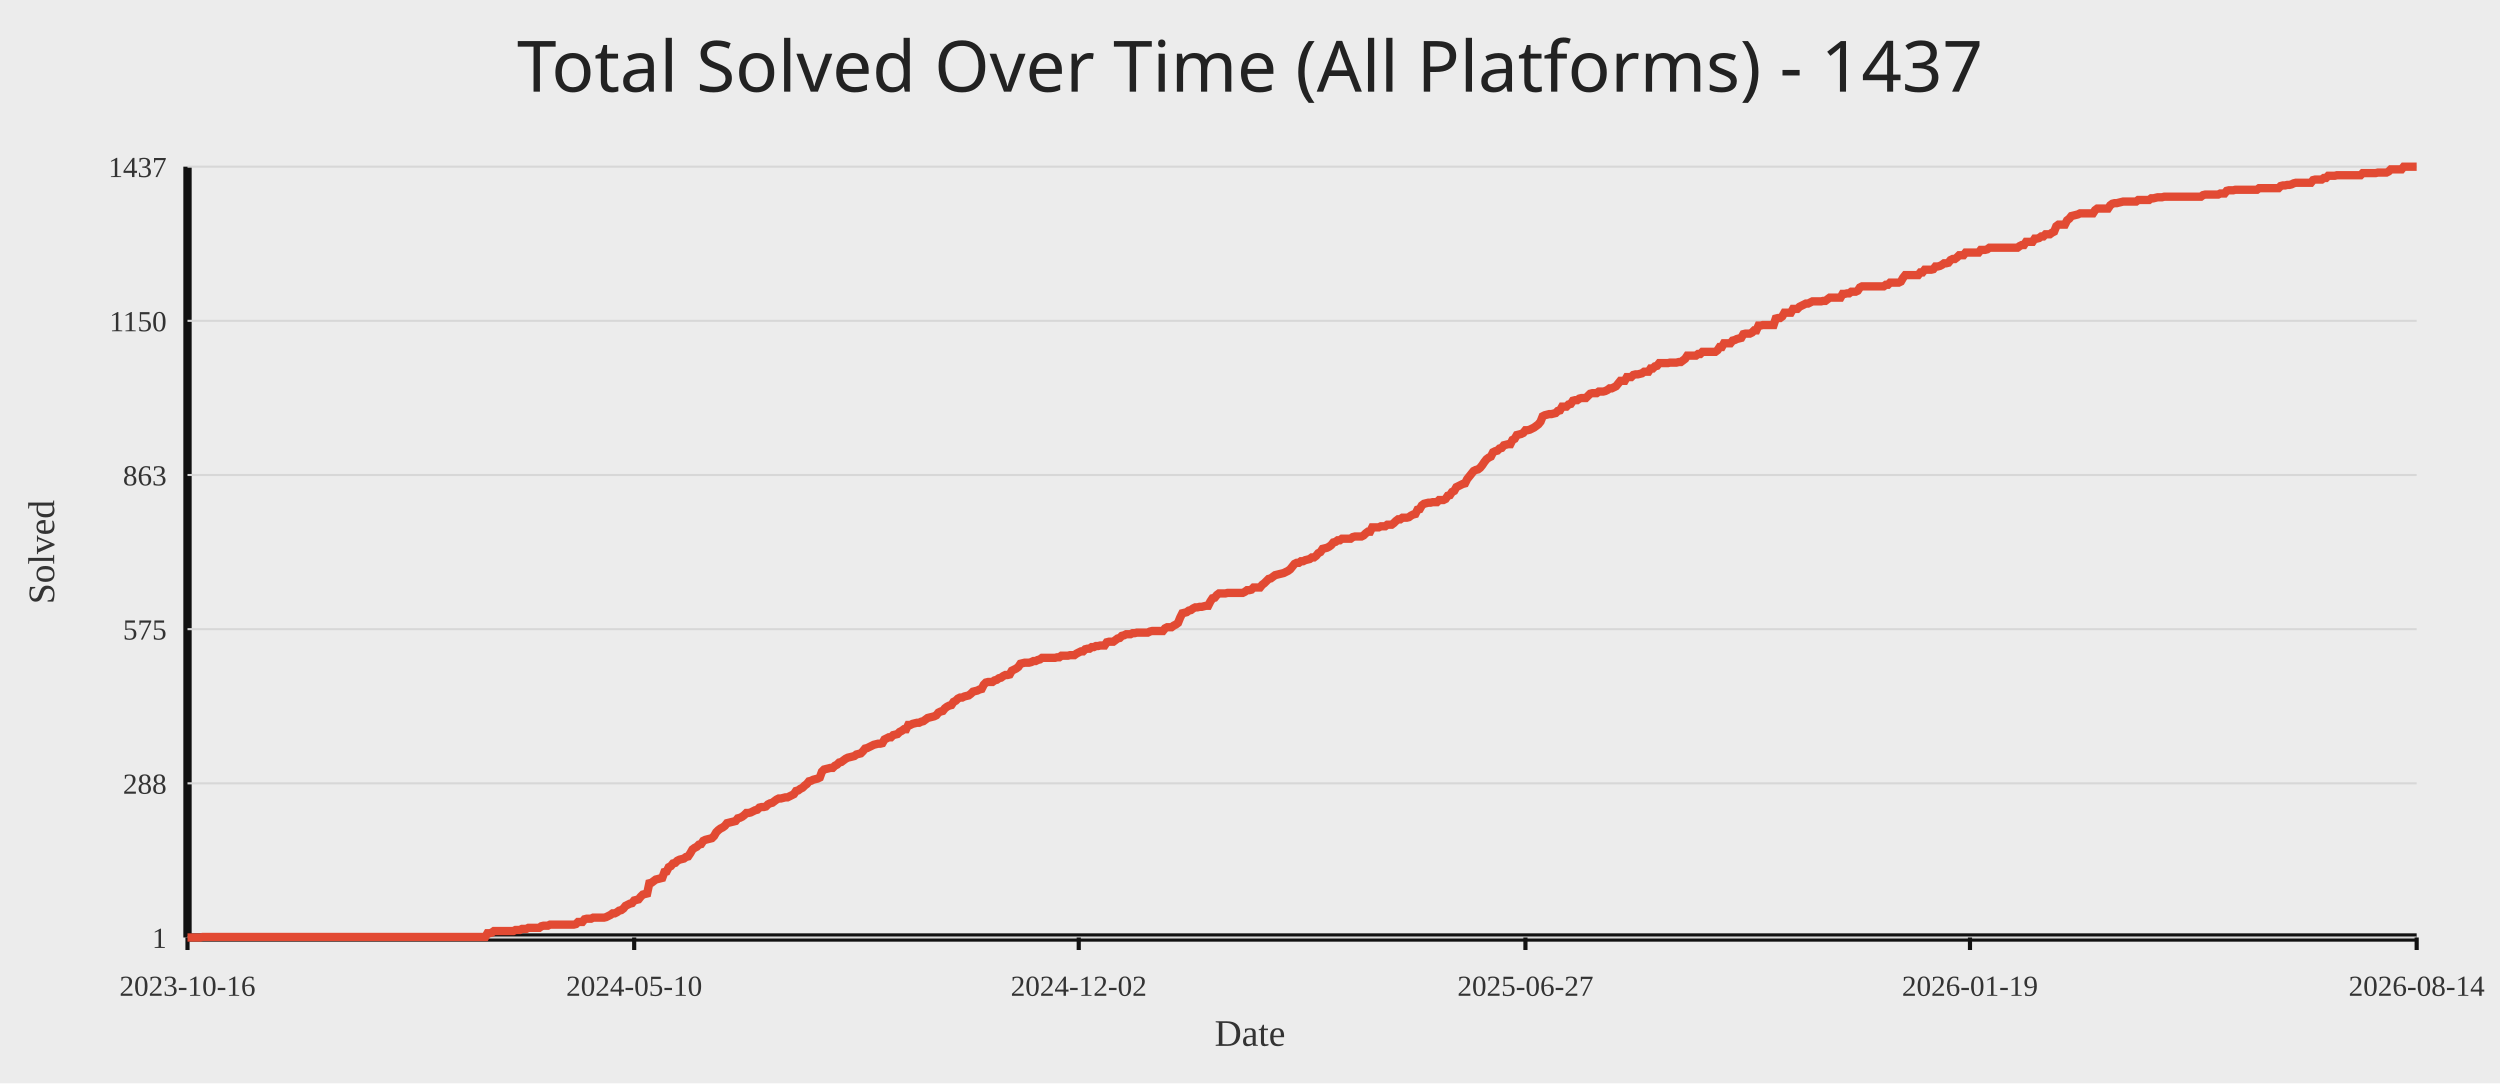
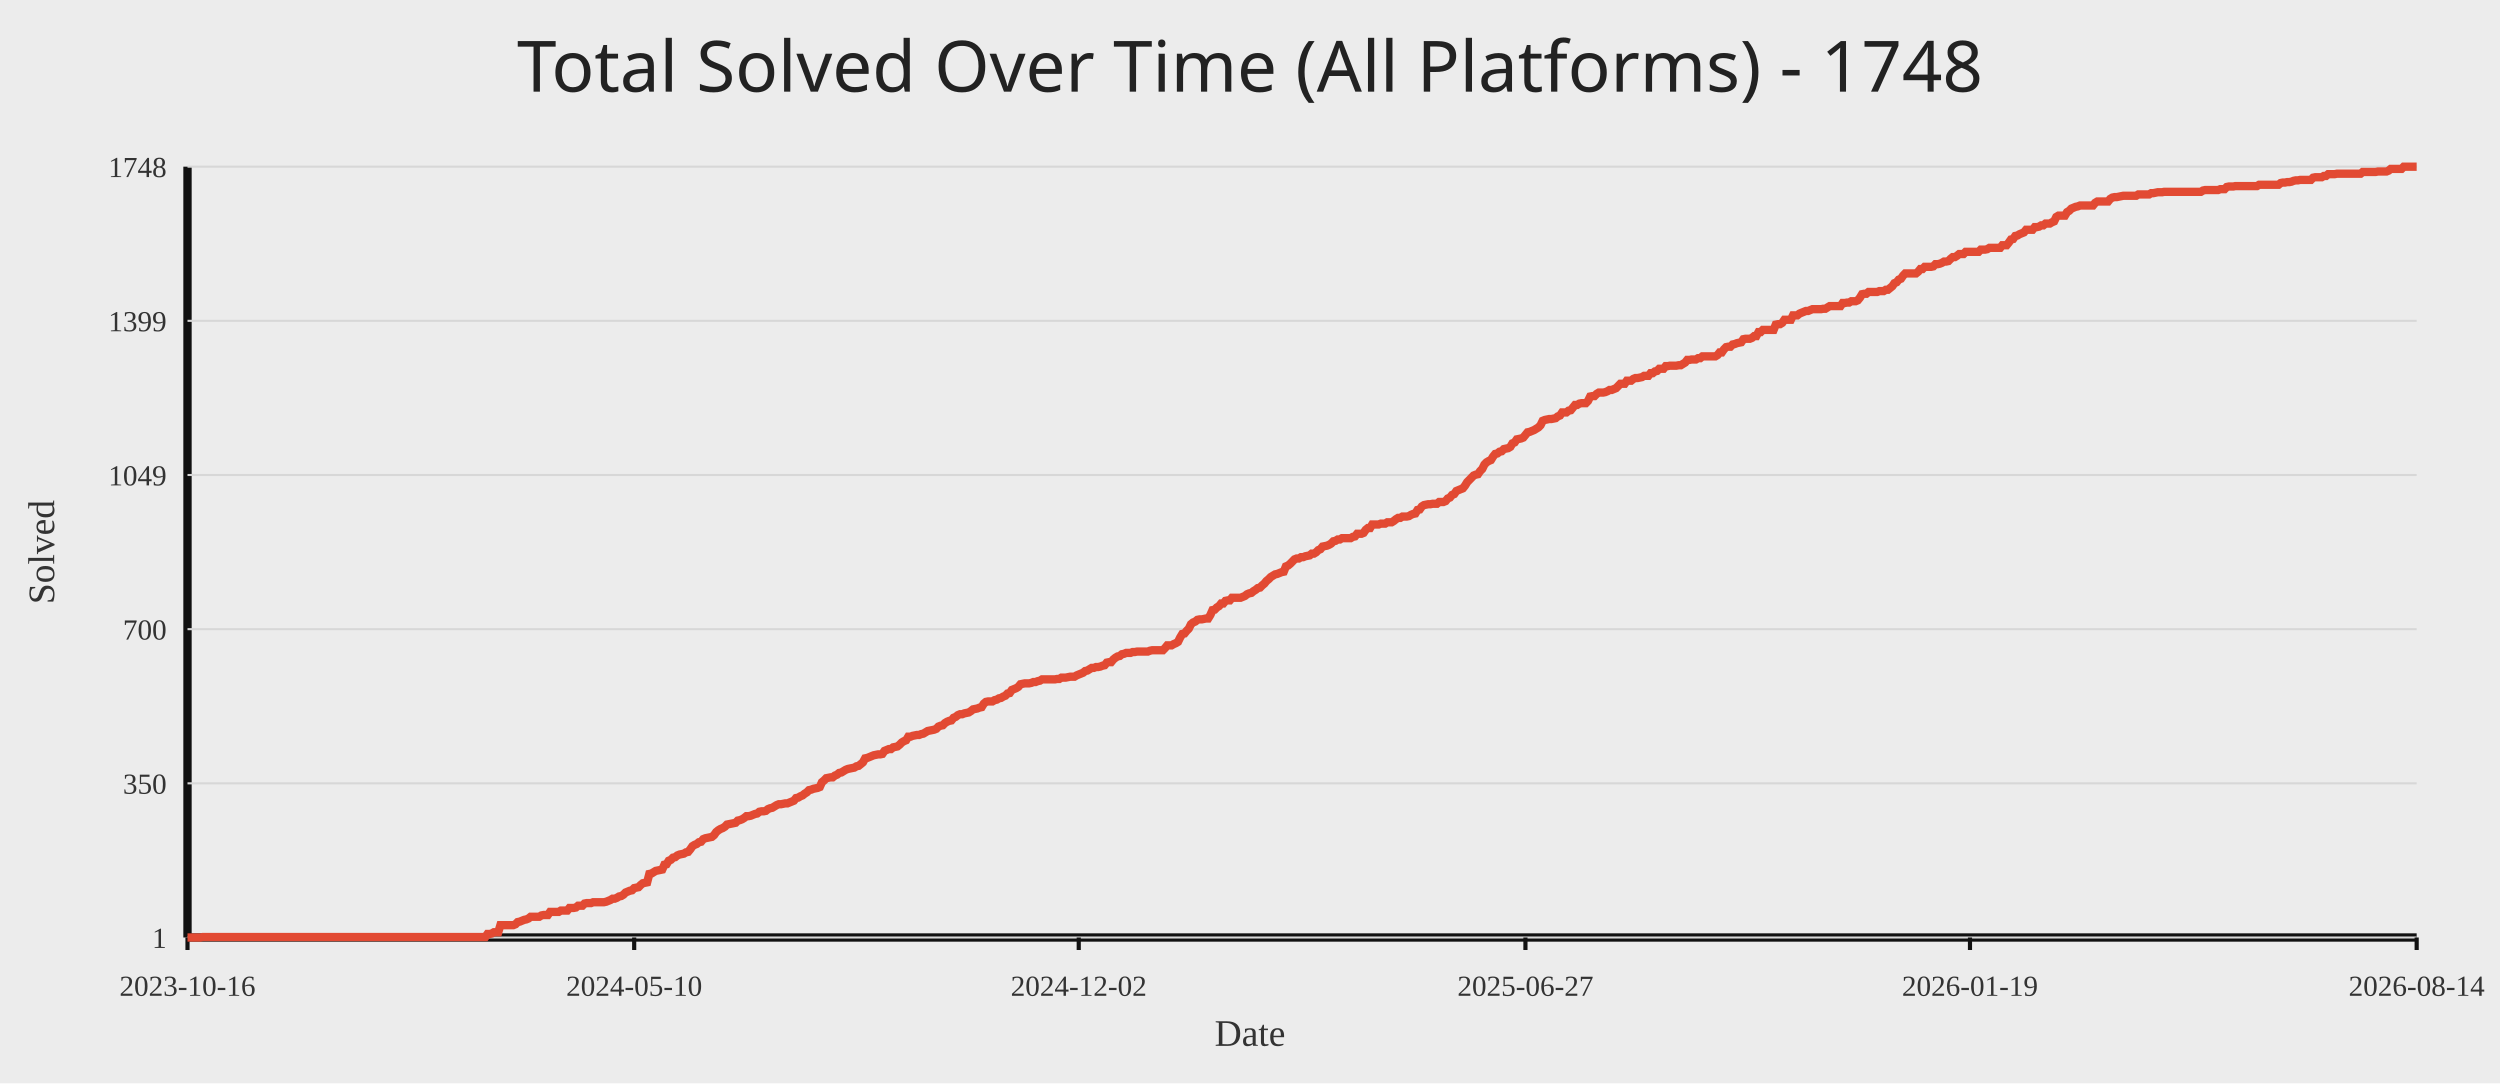
<svg xmlns="http://www.w3.org/2000/svg" width="1200" height="520">
  <rect width="100%" height="100%" fill="#ececec" />
-   <text x="50%" y="44" text-anchor="middle" fill="#222" font-size="34" font-family="Comic Sans MS, Segoe UI">Total Solved Over Time (All Platforms) - 1437</text>
+   <text x="50%" y="44" text-anchor="middle" fill="#222" font-size="34" font-family="Comic Sans MS, Segoe UI">Total Solved Over Time (All Platforms) - 1748</text>
  <line x1="90" y1="450" x2="1160" y2="450" stroke="#111" stroke-width="4" />
  <line x1="90" y1="80" x2="90" y2="450" stroke="#111" stroke-width="4" />
  <line x1="90" y1="450.00" x2="1160" y2="450.00" stroke="#d7d7d7" stroke-width="1" />
  <text x="80" y="455.00" text-anchor="end" fill="#333" font-size="14">1</text>
  <line x1="90" y1="376.00" x2="1160" y2="376.00" stroke="#d7d7d7" stroke-width="1" />
-   <text x="80" y="381.00" text-anchor="end" fill="#333" font-size="14">288</text>
+   <text x="80" y="381.00" text-anchor="end" fill="#333" font-size="14">350</text>
  <line x1="90" y1="302.00" x2="1160" y2="302.00" stroke="#d7d7d7" stroke-width="1" />
-   <text x="80" y="307.00" text-anchor="end" fill="#333" font-size="14">575</text>
+   <text x="80" y="307.00" text-anchor="end" fill="#333" font-size="14">700</text>
  <line x1="90" y1="228.00" x2="1160" y2="228.00" stroke="#d7d7d7" stroke-width="1" />
-   <text x="80" y="233.00" text-anchor="end" fill="#333" font-size="14">863</text>
+   <text x="80" y="233.00" text-anchor="end" fill="#333" font-size="14">1049</text>
  <line x1="90" y1="154.00" x2="1160" y2="154.00" stroke="#d7d7d7" stroke-width="1" />
-   <text x="80" y="159.00" text-anchor="end" fill="#333" font-size="14">1150</text>
+   <text x="80" y="159.00" text-anchor="end" fill="#333" font-size="14">1399</text>
  <line x1="90" y1="80.00" x2="1160" y2="80.00" stroke="#d7d7d7" stroke-width="1" />
-   <text x="80" y="85.00" text-anchor="end" fill="#333" font-size="14">1437</text>
+   <text x="80" y="85.00" text-anchor="end" fill="#333" font-size="14">1748</text>
  <line x1="90.00" y1="450" x2="90.00" y2="456" stroke="#111" stroke-width="2" />
  <text x="90.00" y="478" text-anchor="middle" fill="#333" font-size="14">2023-10-16</text>
  <line x1="304.41" y1="450" x2="304.41" y2="456" stroke="#111" stroke-width="2" />
  <text x="304.41" y="478" text-anchor="middle" fill="#333" font-size="14">2024-05-10</text>
  <line x1="517.79" y1="450" x2="517.79" y2="456" stroke="#111" stroke-width="2" />
  <text x="517.79" y="478" text-anchor="middle" fill="#333" font-size="14">2024-12-02</text>
  <line x1="732.21" y1="450" x2="732.21" y2="456" stroke="#111" stroke-width="2" />
  <text x="732.21" y="478" text-anchor="middle" fill="#333" font-size="14">2025-06-27</text>
  <line x1="945.59" y1="450" x2="945.59" y2="456" stroke="#111" stroke-width="2" />
  <text x="945.59" y="478" text-anchor="middle" fill="#333" font-size="14">2026-01-19</text>
  <line x1="1160.00" y1="450" x2="1160.00" y2="456" stroke="#111" stroke-width="2" />
  <text x="1160.00" y="478" text-anchor="middle" fill="#333" font-size="14">2026-08-14</text>
-   <polyline fill="none" stroke="#e24a33" stroke-width="4" points="90.00,450.00 91.04,450.00 92.07,450.00 93.11,450.00 94.14,450.00 95.18,450.00 96.21,450.00 97.25,449.74 98.29,449.74 99.32,449.74 100.36,449.74 101.39,449.74 102.43,449.74 103.47,449.74 104.50,449.74 105.54,449.74 106.57,449.74 107.61,449.74 108.64,449.74 109.68,449.74 110.72,449.74 111.75,449.74 112.79,449.74 113.82,449.74 114.86,449.74 115.90,449.74 116.93,449.74 117.97,449.74 119.00,449.74 120.04,449.74 121.07,449.74 122.11,449.74 123.15,449.74 124.18,449.74 125.22,449.74 126.25,449.74 127.29,449.74 128.33,449.74 129.36,449.74 130.40,449.74 131.43,449.74 132.47,449.74 133.50,449.74 134.54,449.74 135.58,449.74 136.61,449.74 137.65,449.74 138.68,449.74 139.72,449.74 140.76,449.74 141.79,449.74 142.83,449.74 143.86,449.74 144.90,449.74 145.93,449.74 146.97,449.74 148.01,449.74 149.04,449.74 150.08,449.74 151.11,449.74 152.15,449.74 153.18,449.74 154.22,449.74 155.26,449.74 156.29,449.74 157.33,449.74 158.36,449.74 159.40,449.74 160.44,449.74 161.47,449.74 162.51,449.74 163.54,449.74 164.58,449.74 165.61,449.74 166.65,449.74 167.69,449.74 168.72,449.74 169.76,449.74 170.79,449.74 171.83,449.74 172.87,449.74 173.90,449.74 174.94,449.74 175.97,449.74 177.01,449.74 178.04,449.74 179.08,449.74 180.12,449.74 181.15,449.74 182.19,449.74 183.22,449.74 184.26,449.74 185.30,449.74 186.33,449.74 187.37,449.74 188.40,449.74 189.44,449.74 190.47,449.74 191.51,449.74 192.55,449.74 193.58,449.74 194.62,449.74 195.65,449.74 196.69,449.74 197.73,449.74 198.76,449.74 199.80,449.74 200.83,449.74 201.87,449.74 202.90,449.74 203.94,449.74 204.98,449.74 206.01,449.74 207.05,449.74 208.08,449.74 209.12,449.74 210.15,449.74 211.19,449.74 212.23,449.74 213.26,449.74 214.30,449.74 215.33,449.74 216.37,449.74 217.41,449.74 218.44,449.74 219.48,449.74 220.51,449.74 221.55,449.74 222.58,449.74 223.62,449.74 224.66,449.74 225.69,449.74 226.73,449.74 227.76,449.74 228.80,449.74 229.84,449.74 230.87,449.74 231.91,449.74 232.94,449.74 233.98,447.94 235.01,447.94 236.05,447.68 237.09,446.91 238.12,446.91 239.16,446.91 240.19,446.91 241.23,446.91 242.27,446.91 243.30,446.91 244.34,446.91 245.37,446.91 246.41,446.91 247.44,446.39 248.48,446.39 249.52,446.39 250.55,445.88 251.59,445.88 252.62,445.88 253.66,445.36 254.70,445.36 255.73,445.36 256.77,445.36 257.80,445.36 258.84,445.36 259.87,444.59 260.91,444.33 261.95,444.33 262.98,444.33 264.02,443.82 265.05,443.82 266.09,443.82 267.12,443.82 268.16,443.82 269.20,443.82 270.23,443.82 271.27,443.82 272.30,443.82 273.34,443.82 274.38,443.82 275.41,443.82 276.45,443.56 277.48,442.53 278.52,442.53 279.55,442.53 280.59,441.24 281.63,440.98 282.66,440.98 283.70,440.98 284.73,440.47 285.77,440.47 286.81,440.47 287.84,440.47 288.88,440.47 289.91,440.47 290.95,440.21 291.98,439.69 293.02,439.18 294.06,438.41 295.09,438.41 296.13,437.89 297.16,437.12 298.20,436.86 299.24,436.09 300.27,434.80 301.31,434.28 302.34,433.77 303.38,433.51 304.41,432.22 305.45,431.96 306.49,431.71 307.52,430.42 308.56,429.39 309.59,429.13 310.63,428.87 311.67,423.98 312.70,423.72 313.74,422.95 314.77,422.17 315.81,421.92 316.84,421.66 317.88,421.40 318.92,418.57 319.95,418.31 320.99,416.25 322.02,415.73 323.06,414.44 324.09,414.19 325.13,413.15 326.17,412.64 327.20,412.38 328.24,412.12 329.27,411.35 330.31,411.09 331.35,409.55 332.38,407.74 333.42,406.97 334.45,406.46 335.49,405.42 336.52,405.17 337.56,403.62 338.60,403.11 339.63,402.85 340.67,402.59 341.70,402.33 342.74,401.30 343.78,399.50 344.81,398.47 345.85,397.69 346.88,397.18 347.92,396.41 348.95,395.12 349.99,394.86 351.03,394.60 352.06,394.35 353.10,394.09 354.13,392.80 355.17,392.54 356.21,392.03 357.24,391.25 358.28,390.22 359.31,390.22 360.35,389.97 361.38,389.45 362.42,388.93 363.46,388.68 364.49,387.65 365.53,387.39 366.56,387.39 367.60,387.13 368.64,386.10 369.67,385.58 370.71,385.33 371.74,384.55 372.78,383.78 373.81,383.27 374.85,383.27 375.89,383.01 376.92,382.75 377.96,382.75 378.99,382.24 380.03,381.72 381.06,381.20 382.10,379.66 383.14,379.40 384.17,378.63 385.21,378.11 386.24,377.08 387.28,376.31 388.32,375.02 389.35,374.76 390.39,374.25 391.42,373.99 392.46,373.73 393.49,373.22 394.53,370.38 395.57,369.35 396.60,369.09 397.64,368.84 398.67,368.58 399.71,368.58 400.75,367.55 401.78,367.03 402.82,366.00 403.85,365.75 404.89,364.97 405.92,364.20 406.96,363.68 408.00,363.43 409.03,363.17 410.07,362.91 411.10,362.14 412.14,361.88 413.18,361.62 414.21,360.59 415.25,359.30 416.28,359.05 417.32,358.53 418.35,358.02 419.39,357.50 420.43,357.24 421.46,356.98 422.50,356.98 423.53,356.73 424.57,354.92 425.61,354.41 426.64,353.89 427.68,353.89 428.71,352.86 429.75,352.60 430.78,352.35 431.82,351.32 432.86,350.80 433.89,350.03 434.93,350.03 435.96,347.97 437.00,347.97 438.03,347.45 439.07,347.19 440.11,346.94 441.14,346.94 442.18,346.42 443.21,346.16 444.25,345.39 445.29,344.62 446.32,344.36 447.36,344.10 448.39,343.84 449.43,343.33 450.46,342.04 451.50,341.53 452.54,341.27 453.57,339.98 454.61,339.21 455.64,338.69 456.68,338.43 457.72,336.89 458.75,336.37 459.79,335.34 460.82,334.83 461.86,334.83 462.89,334.31 463.93,334.05 464.97,333.80 466.00,333.02 467.04,331.99 468.07,331.73 469.11,331.48 470.15,330.96 471.18,330.70 472.22,328.64 473.25,327.61 474.29,327.35 475.32,327.35 476.36,327.35 477.40,326.58 478.43,326.32 479.47,325.55 480.50,325.29 481.54,324.52 482.58,324.00 483.61,324.00 484.65,323.75 485.68,321.94 486.72,321.43 487.75,320.91 488.79,320.14 489.83,318.59 490.86,318.34 491.90,318.08 492.93,318.08 493.97,318.08 495.00,317.82 496.04,317.31 497.08,317.31 498.11,316.79 499.15,316.53 500.18,315.76 501.22,315.76 502.26,315.76 503.29,315.76 504.33,315.76 505.36,315.76 506.40,315.76 507.43,315.50 508.47,315.50 509.51,314.73 510.54,314.73 511.58,314.73 512.61,314.73 513.65,314.47 514.69,314.47 515.72,314.47 516.76,313.70 517.79,313.18 518.83,312.67 519.86,312.67 520.90,311.64 521.94,311.38 522.97,311.38 524.01,310.61 525.04,310.61 526.08,310.09 527.12,310.09 528.15,309.83 529.19,309.83 530.22,309.83 531.26,308.29 532.29,308.03 533.33,308.03 534.37,308.03 535.40,307.26 536.44,306.48 537.47,306.23 538.51,305.19 539.55,304.94 540.58,304.42 541.62,304.42 542.65,304.42 543.69,303.91 544.72,303.91 545.76,303.65 546.80,303.65 547.83,303.65 548.87,303.65 549.90,303.65 550.94,303.65 551.97,303.13 553.01,302.88 554.05,302.88 555.08,302.88 556.12,302.88 557.15,302.88 558.19,302.88 559.23,301.59 560.26,301.07 561.30,301.07 562.33,301.07 563.37,300.30 564.40,299.78 565.44,299.01 566.48,296.43 567.51,294.37 568.55,294.12 569.58,293.86 570.62,293.08 571.66,292.83 572.69,292.05 573.73,291.54 574.76,291.54 575.80,291.28 576.83,291.28 577.87,291.02 578.91,290.77 579.94,290.77 580.98,288.70 582.01,287.16 583.05,286.90 584.09,285.61 585.12,284.84 586.16,284.84 587.19,284.84 588.23,284.84 589.26,284.58 590.30,284.58 591.34,284.58 592.37,284.58 593.41,284.58 594.44,284.58 595.48,284.58 596.52,284.58 597.55,284.07 598.59,283.29 599.62,283.29 600.66,283.04 601.69,282.01 602.73,282.01 603.77,282.01 604.80,282.01 605.84,280.72 606.87,279.94 607.91,278.91 608.94,277.88 609.98,277.63 611.02,276.85 612.05,276.08 613.09,275.82 614.12,275.56 615.16,275.31 616.20,275.05 617.23,274.53 618.27,274.02 619.30,273.25 620.34,271.96 621.37,270.67 622.41,270.15 623.45,270.15 624.48,269.38 625.52,269.38 626.55,268.86 627.59,268.61 628.63,268.35 629.66,267.58 630.70,267.58 631.73,266.80 632.77,265.52 633.80,265.00 634.84,263.45 635.88,263.20 636.91,262.94 637.95,262.42 638.98,261.65 640.02,260.36 641.06,260.10 642.09,259.33 643.13,259.33 644.16,258.56 645.20,258.56 646.23,258.56 647.27,258.56 648.31,258.56 649.34,257.79 650.38,257.53 651.41,257.53 652.45,257.53 653.48,257.53 654.52,257.01 655.56,255.98 656.59,255.21 657.63,255.21 658.66,253.15 659.70,253.15 660.74,253.15 661.77,253.15 662.81,252.63 663.84,252.63 664.88,252.63 665.91,251.86 666.95,251.86 667.99,251.86 669.02,251.09 670.06,250.06 671.09,249.28 672.13,249.28 673.17,248.51 674.20,248.51 675.24,248.51 676.27,248.25 677.31,247.48 678.34,246.96 679.38,246.71 680.42,244.64 681.45,244.39 682.49,242.58 683.52,241.81 684.56,241.55 685.60,241.30 686.63,241.30 687.67,241.04 688.70,241.04 689.74,241.04 690.77,240.01 691.81,240.01 692.85,240.01 693.88,239.49 694.92,237.95 695.95,237.69 696.99,236.14 698.03,235.63 699.06,233.82 700.10,233.31 701.13,232.79 702.17,232.28 703.20,232.02 704.24,229.96 705.28,228.67 706.31,227.38 707.35,226.09 708.38,225.58 709.42,225.32 710.45,224.55 711.49,223.26 712.53,221.71 713.56,220.42 714.60,219.65 715.63,219.14 716.67,217.08 717.71,216.56 718.74,216.30 719.78,215.27 720.81,215.01 721.85,213.73 722.88,213.47 723.92,213.21 724.96,213.21 725.99,211.15 727.03,210.63 728.06,208.83 729.10,208.57 730.14,208.31 731.17,207.80 732.21,206.51 733.24,206.51 734.28,206.25 735.31,205.74 736.35,205.22 737.39,204.45 738.42,203.68 739.46,202.39 740.49,199.81 741.53,199.30 742.57,199.04 743.60,198.78 744.64,198.78 745.67,198.52 746.71,198.27 747.74,197.24 748.78,196.98 749.82,195.17 750.85,195.17 751.89,195.17 752.92,194.14 753.96,193.89 755.00,192.34 756.03,192.08 757.07,192.08 758.10,191.31 759.14,191.05 760.17,191.05 761.21,191.05 762.25,190.02 763.28,188.99 764.32,188.73 765.35,188.73 766.39,188.73 767.42,187.96 768.46,187.96 769.50,187.96 770.53,187.70 771.57,187.19 772.60,186.41 773.64,186.41 774.68,185.90 775.71,185.38 776.75,184.09 777.78,182.81 778.82,182.81 779.85,182.81 780.89,181.00 781.93,181.00 782.96,181.00 784.00,179.97 785.03,179.71 786.07,179.71 787.11,179.46 788.14,179.20 789.18,178.43 790.21,178.43 791.25,178.43 792.28,176.88 793.32,176.88 794.36,175.85 795.39,175.59 796.43,174.30 797.46,174.30 798.50,174.30 799.54,174.30 800.57,174.30 801.61,174.05 802.64,174.05 803.68,174.05 804.71,174.05 805.75,173.79 806.79,173.79 807.82,173.02 808.86,172.24 809.89,170.70 810.93,170.70 811.97,170.70 813.00,170.70 814.04,170.70 815.07,169.92 816.11,169.92 817.14,168.89 818.18,168.89 819.22,168.89 820.25,168.89 821.29,168.89 822.32,168.89 823.36,168.89 824.39,168.12 825.43,166.57 826.47,166.57 827.50,164.77 828.54,164.77 829.57,164.77 830.61,164.77 831.65,163.48 832.68,163.22 833.72,162.71 834.75,162.45 835.79,162.19 836.82,160.39 837.86,160.13 838.90,160.13 839.93,160.13 840.97,159.62 842.00,158.59 843.04,158.59 844.08,156.27 845.11,156.27 846.15,156.01 847.18,156.01 848.22,156.01 849.25,156.01 850.29,156.01 851.33,156.01 852.36,152.92 853.40,152.66 854.43,152.66 855.47,151.89 856.51,150.08 857.54,150.08 858.58,150.08 859.61,150.08 860.65,148.28 861.68,148.28 862.72,148.28 863.76,147.25 864.79,146.73 865.83,146.22 866.86,145.70 867.90,145.70 868.94,145.19 869.97,144.67 871.01,144.67 872.04,144.67 873.08,144.67 874.11,144.67 875.15,144.42 876.19,144.42 877.22,143.64 878.26,142.87 879.29,142.87 880.33,142.87 881.36,142.87 882.40,142.87 883.44,142.87 884.47,141.07 885.51,141.07 886.54,140.81 887.58,140.81 888.62,140.03 889.65,140.03 890.69,140.03 891.72,139.52 892.76,137.97 893.79,137.46 894.83,137.46 895.87,137.46 896.90,137.46 897.94,137.46 898.97,137.46 900.01,137.46 901.05,137.46 902.08,137.46 903.12,137.46 904.15,137.46 905.19,136.69 906.22,136.69 907.26,135.65 908.30,135.65 909.33,135.65 910.37,135.65 911.40,135.65 912.44,135.14 913.48,133.34 914.51,132.05 915.55,132.05 916.58,132.05 917.62,132.05 918.65,132.05 919.69,132.05 920.73,132.05 921.76,130.76 922.80,130.76 923.83,129.47 924.87,129.47 925.91,129.47 926.94,129.47 927.98,129.21 929.01,127.92 930.05,127.92 931.08,127.67 932.12,127.15 933.16,126.38 934.19,126.38 935.23,126.12 936.26,124.83 937.30,124.32 938.33,124.32 939.37,123.54 940.41,122.51 941.44,122.51 942.48,122.51 943.51,121.23 944.55,121.23 945.59,121.23 946.62,121.23 947.66,121.23 948.69,121.23 949.73,121.23 950.76,119.94 951.80,119.94 952.84,119.94 953.87,119.68 954.91,118.91 955.94,118.91 956.98,118.91 958.02,118.91 959.05,118.91 960.09,118.91 961.12,118.91 962.16,118.91 963.19,118.91 964.23,118.91 965.27,118.91 966.30,118.91 967.34,118.91 968.37,118.91 969.41,118.13 970.45,117.62 971.48,117.62 972.52,116.07 973.55,116.07 974.59,116.07 975.62,116.07 976.66,114.53 977.70,114.53 978.73,114.27 979.77,113.50 980.80,113.50 981.84,112.47 982.88,112.47 983.91,112.47 984.95,111.69 985.98,111.18 987.02,108.60 988.05,107.83 989.09,107.83 990.13,107.83 991.16,107.83 992.20,105.77 993.23,104.99 994.27,103.70 995.30,103.45 996.34,103.19 997.38,102.93 998.41,102.42 999.45,102.42 1000.48,102.42 1001.52,102.42 1002.56,102.42 1003.59,102.42 1004.63,102.42 1005.66,100.87 1006.70,100.10 1007.73,100.10 1008.77,100.10 1009.81,100.10 1010.84,100.10 1011.88,100.10 1012.91,98.55 1013.95,97.78 1014.99,97.52 1016.02,97.52 1017.06,97.26 1018.09,97.01 1019.13,96.75 1020.16,96.75 1021.20,96.75 1022.24,96.75 1023.27,96.75 1024.31,96.75 1025.34,96.75 1026.38,95.97 1027.42,95.97 1028.45,95.97 1029.49,95.97 1030.52,95.97 1031.56,95.97 1032.59,95.20 1033.63,95.20 1034.67,94.94 1035.70,94.69 1036.74,94.69 1037.77,94.69 1038.81,94.43 1039.85,94.43 1040.88,94.43 1041.92,94.43 1042.95,94.43 1043.99,94.43 1045.02,94.43 1046.06,94.43 1047.10,94.43 1048.13,94.43 1049.17,94.43 1050.20,94.43 1051.24,94.43 1052.27,94.43 1053.31,94.43 1054.35,94.43 1055.38,94.43 1056.42,94.43 1057.45,93.66 1058.49,93.40 1059.53,93.40 1060.56,93.40 1061.60,93.40 1062.63,93.40 1063.67,93.40 1064.70,93.40 1065.74,92.88 1066.78,92.88 1067.81,92.88 1068.85,91.59 1069.88,91.34 1070.92,91.34 1071.96,91.34 1072.99,91.08 1074.03,91.08 1075.06,91.08 1076.10,91.08 1077.13,91.08 1078.17,91.08 1079.21,91.08 1080.24,91.08 1081.28,91.08 1082.31,91.08 1083.35,91.08 1084.39,90.31 1085.42,90.31 1086.46,90.31 1087.49,90.31 1088.53,90.31 1089.56,90.31 1090.60,90.31 1091.64,90.31 1092.67,90.31 1093.71,90.31 1094.74,89.28 1095.78,89.02 1096.82,89.02 1097.85,88.76 1098.89,88.76 1099.92,88.50 1100.96,87.99 1101.99,87.73 1103.03,87.73 1104.07,87.73 1105.10,87.73 1106.14,87.73 1107.17,87.73 1108.21,87.73 1109.24,87.73 1110.28,86.44 1111.32,86.18 1112.35,86.18 1113.39,86.18 1114.42,86.18 1115.46,85.41 1116.50,85.41 1117.53,84.38 1118.57,84.38 1119.60,84.38 1120.64,84.38 1121.67,84.12 1122.71,84.12 1123.75,84.12 1124.78,84.12 1125.82,84.12 1126.85,84.12 1127.89,84.12 1128.93,84.12 1129.96,84.12 1131.00,84.12 1132.03,84.12 1133.07,84.12 1134.10,83.09 1135.14,83.09 1136.18,83.09 1137.21,83.09 1138.25,83.09 1139.28,83.09 1140.32,83.09 1141.36,82.83 1142.39,82.83 1143.43,82.83 1144.46,82.83 1145.50,82.83 1146.53,82.32 1147.57,81.29 1148.61,81.29 1149.64,81.29 1150.68,81.29 1151.71,81.29 1152.75,81.29 1153.79,80.00 1154.82,80.00 1155.86,80.00 1156.89,80.00 1157.93,80.00 1158.96,80.00 1160.00,80.00" />
+   <polyline fill="none" stroke="#e24a33" stroke-width="4" points="90.00,450.00 91.04,450.00 92.07,450.00 93.11,450.00 94.14,450.00 95.18,450.00 96.21,450.00 97.25,449.79 98.29,449.79 99.32,449.79 100.36,449.79 101.39,449.79 102.43,449.79 103.47,449.79 104.50,449.79 105.54,449.79 106.57,449.79 107.61,449.79 108.64,449.79 109.68,449.79 110.72,449.79 111.75,449.79 112.79,449.79 113.82,449.79 114.86,449.79 115.90,449.79 116.93,449.79 117.97,449.79 119.00,449.79 120.04,449.79 121.07,449.79 122.11,449.79 123.15,449.79 124.18,449.79 125.22,449.79 126.25,449.79 127.29,449.79 128.33,449.79 129.36,449.79 130.40,449.79 131.43,449.79 132.47,449.79 133.50,449.79 134.54,449.79 135.58,449.79 136.61,449.79 137.65,449.79 138.68,449.79 139.72,449.79 140.76,449.79 141.79,449.79 142.83,449.79 143.86,449.79 144.90,449.79 145.93,449.79 146.97,449.79 148.01,449.79 149.04,449.79 150.08,449.79 151.11,449.79 152.15,449.79 153.18,449.79 154.22,449.79 155.26,449.79 156.29,449.79 157.33,449.79 158.36,449.79 159.40,449.79 160.44,449.79 161.47,449.79 162.51,449.79 163.54,449.79 164.58,449.79 165.61,449.79 166.65,449.79 167.69,449.79 168.72,449.79 169.76,449.79 170.79,449.79 171.83,449.79 172.87,449.79 173.90,449.79 174.94,449.79 175.97,449.79 177.01,449.79 178.04,449.79 179.08,449.79 180.12,449.79 181.15,449.79 182.19,449.79 183.22,449.79 184.26,449.79 185.30,449.79 186.33,449.79 187.37,449.79 188.40,449.79 189.44,449.79 190.47,449.79 191.51,449.79 192.55,449.79 193.58,449.79 194.62,449.79 195.65,449.79 196.69,449.79 197.73,449.79 198.76,449.79 199.80,449.79 200.83,449.79 201.87,449.79 202.90,449.79 203.94,449.79 204.98,449.79 206.01,449.79 207.05,449.79 208.08,449.79 209.12,449.79 210.15,449.79 211.19,449.79 212.23,449.79 213.26,449.79 214.30,449.79 215.33,449.79 216.37,449.79 217.41,449.79 218.44,449.79 219.48,449.79 220.51,449.79 221.55,449.79 222.58,449.79 223.62,449.79 224.66,449.79 225.69,449.79 226.73,449.79 227.76,449.79 228.80,449.79 229.84,449.79 230.87,449.79 231.91,449.79 232.94,449.79 233.98,448.31 235.01,448.31 236.05,448.09 237.09,447.46 238.12,447.46 239.16,447.46 240.19,444.07 241.23,444.07 242.27,444.07 243.30,444.07 244.34,444.07 245.37,444.07 246.41,444.07 247.44,443.65 248.48,442.59 249.52,442.38 250.55,441.95 251.59,441.53 252.62,441.32 253.66,440.89 254.70,440.05 255.73,440.05 256.77,440.05 257.80,440.05 258.84,440.05 259.87,439.41 260.91,439.20 261.95,439.20 262.98,439.20 264.02,437.72 265.05,437.72 266.09,437.72 267.12,437.72 268.16,437.72 269.20,437.08 270.23,437.08 271.27,437.08 272.30,437.08 273.34,435.81 274.38,435.81 275.41,435.81 276.45,435.60 277.48,434.75 278.52,434.75 279.55,434.75 280.59,433.69 281.63,433.48 282.66,433.48 283.70,433.48 284.73,433.06 285.77,433.06 286.81,433.06 287.84,433.06 288.88,433.06 289.91,433.06 290.95,432.84 291.98,432.42 293.02,432.00 294.06,431.36 295.09,431.36 296.13,430.94 297.16,430.30 298.20,430.09 299.24,429.46 300.27,428.40 301.31,427.97 302.34,427.55 303.38,427.34 304.41,426.28 305.45,426.07 306.49,425.86 307.52,424.80 308.56,423.95 309.59,423.74 310.63,423.53 311.67,419.50 312.70,419.29 313.74,418.65 314.77,418.02 315.81,417.81 316.84,417.60 317.88,417.38 318.92,415.05 319.95,414.84 320.99,413.15 322.02,412.72 323.06,411.67 324.09,411.45 325.13,410.61 326.17,410.18 327.20,409.97 328.24,409.76 329.27,409.12 330.31,408.91 331.35,407.64 332.38,406.16 333.42,405.52 334.45,405.10 335.49,404.25 336.52,404.04 337.56,402.77 338.60,402.35 339.63,402.14 340.67,401.92 341.70,401.71 342.74,400.86 343.78,399.38 344.81,398.53 345.85,397.90 346.88,397.48 347.92,396.84 348.95,395.78 349.99,395.57 351.03,395.36 352.06,395.15 353.10,394.93 354.13,393.88 355.17,393.66 356.21,393.24 357.24,392.60 358.28,391.76 359.31,391.76 360.35,391.55 361.38,391.12 362.42,390.70 363.46,390.49 364.49,389.64 365.53,389.43 366.56,389.43 367.60,389.22 368.64,388.37 369.67,387.95 370.71,387.73 371.74,387.10 372.78,386.46 373.81,386.04 374.85,386.04 375.89,385.83 376.92,385.62 377.96,385.62 378.99,385.19 380.03,384.77 381.06,384.34 382.10,383.07 383.14,382.86 384.17,382.23 385.21,381.80 386.24,380.96 387.28,380.32 388.32,379.26 389.35,379.05 390.39,378.63 391.42,378.41 392.46,378.20 393.49,377.78 394.53,375.45 395.57,374.60 396.60,373.54 397.64,373.33 398.67,373.12 399.71,373.12 400.75,372.27 401.78,371.85 402.82,371.00 403.85,370.79 404.89,370.15 405.92,369.52 406.96,369.10 408.00,368.88 409.03,368.67 410.07,368.46 411.10,367.82 412.14,367.61 413.18,366.77 414.21,365.92 415.25,364.01 416.28,363.80 417.32,363.38 418.35,362.95 419.39,362.53 420.43,362.32 421.46,362.11 422.50,362.11 423.53,361.89 424.57,360.41 425.61,359.99 426.64,359.56 427.68,359.56 428.71,358.72 429.75,358.51 430.78,358.29 431.82,357.45 432.86,356.39 433.89,355.75 434.93,355.33 435.96,353.63 437.00,353.63 438.03,353.21 439.07,353.00 440.11,352.79 441.14,352.79 442.18,352.36 443.21,352.15 444.25,351.52 445.29,350.88 446.32,350.67 447.36,350.46 448.39,350.25 449.43,349.82 450.46,348.76 451.50,348.34 452.54,348.13 453.57,347.07 454.61,346.43 455.64,346.01 456.68,345.80 457.72,344.53 458.75,344.10 459.79,343.26 460.82,342.83 461.86,342.83 462.89,342.41 463.93,342.20 464.97,341.99 466.00,341.35 467.04,340.50 468.07,340.29 469.11,340.08 470.15,339.66 471.18,339.44 472.22,337.75 473.25,336.90 474.29,336.69 475.32,336.69 476.36,336.69 477.40,336.06 478.43,335.84 479.47,335.21 480.50,335.00 481.54,334.36 482.58,333.94 483.61,332.88 484.65,332.67 485.68,331.18 486.72,330.76 487.75,330.34 488.79,329.70 489.83,328.43 490.86,328.22 491.90,328.01 492.93,328.01 493.97,328.01 495.00,327.80 496.04,327.37 497.08,327.37 498.11,326.95 499.15,326.74 500.18,326.10 501.22,326.10 502.26,326.10 503.29,326.10 504.33,326.10 505.36,326.10 506.40,326.10 507.43,325.89 508.47,325.89 509.51,325.25 510.54,325.25 511.58,325.25 512.61,325.04 513.65,324.83 514.69,324.83 515.72,324.83 516.76,324.20 517.79,323.77 518.83,323.35 519.86,322.93 520.90,322.08 521.94,321.87 522.97,321.23 524.01,320.60 525.04,320.60 526.08,320.17 527.12,320.17 528.15,319.96 529.19,319.54 530.22,319.32 531.26,318.05 532.29,317.84 533.33,317.84 534.37,316.57 535.40,315.72 536.44,315.09 537.47,314.88 538.51,314.03 539.55,313.82 540.58,313.39 541.62,313.39 542.65,313.39 543.69,312.97 544.72,312.97 545.76,312.76 546.80,312.76 547.83,312.76 548.87,312.76 549.90,312.76 550.94,312.76 551.97,312.34 553.01,312.12 554.05,312.12 555.08,312.12 556.12,312.12 557.15,312.12 558.19,312.12 559.23,311.06 560.26,309.79 561.30,309.79 562.33,309.79 563.37,309.16 564.40,308.73 565.44,308.10 566.48,305.98 567.51,304.29 568.55,304.08 569.58,302.80 570.62,301.75 571.66,299.63 572.69,298.78 573.73,298.36 574.76,297.51 575.80,297.30 576.83,297.30 577.87,297.09 578.91,296.87 579.94,296.87 580.98,295.18 582.01,292.85 583.05,292.64 584.09,291.58 585.12,290.94 586.16,289.67 587.19,289.67 588.23,288.40 589.26,288.19 590.30,288.19 591.34,286.92 592.37,286.92 593.41,286.92 594.44,286.92 595.48,286.92 596.52,286.50 597.55,286.07 598.59,285.23 599.62,284.80 600.66,284.59 601.69,283.74 602.73,283.11 603.77,282.26 604.80,282.05 605.84,280.99 606.87,280.14 607.91,278.87 608.94,278.03 609.98,276.97 611.02,276.33 612.05,275.70 613.09,275.48 614.12,275.06 615.16,274.64 616.20,274.42 617.23,271.88 618.27,271.46 619.30,270.61 620.34,269.55 621.37,268.49 622.41,268.07 623.45,268.07 624.48,267.44 625.52,267.44 626.55,267.01 627.59,266.80 628.63,266.59 629.66,265.74 630.70,265.74 631.73,265.11 632.77,264.05 633.80,263.62 634.84,262.35 635.88,262.14 636.91,261.93 637.95,261.51 638.98,260.87 640.02,259.81 641.06,259.60 642.09,258.96 643.13,258.96 644.16,258.33 645.20,258.33 646.23,258.33 647.27,258.33 648.31,258.33 649.34,257.69 650.38,257.48 651.41,256.21 652.45,256.21 653.48,256.21 654.52,255.79 655.56,254.30 656.59,253.46 657.63,253.46 658.66,251.76 659.70,251.76 660.74,251.76 661.77,251.76 662.81,251.34 663.84,251.34 664.88,251.34 665.91,250.70 666.95,250.70 667.99,250.70 669.02,250.07 670.06,249.22 671.09,248.59 672.13,248.59 673.17,247.95 674.20,247.95 675.24,247.95 676.27,247.74 677.31,247.10 678.34,246.68 679.38,246.47 680.42,244.77 681.45,244.56 682.49,243.08 683.52,242.44 684.56,242.23 685.60,242.02 686.63,242.02 687.67,241.81 688.70,241.81 689.74,241.81 690.77,240.96 691.81,240.96 692.85,240.96 693.88,240.54 694.92,239.27 695.95,238.84 696.99,237.57 698.03,237.15 699.06,235.67 700.10,235.24 701.13,234.82 702.17,234.40 703.20,233.13 704.24,231.43 705.28,230.37 706.31,229.31 707.35,228.25 708.38,227.83 709.42,227.62 710.45,226.14 711.49,225.08 712.53,222.96 713.56,221.90 714.60,221.27 715.63,220.84 716.67,219.15 717.71,217.88 718.74,217.66 719.78,216.82 720.81,216.61 721.85,215.55 722.88,215.33 723.92,215.12 724.96,214.49 725.99,212.79 727.03,212.37 728.06,210.89 729.10,210.68 730.14,210.46 731.17,210.04 732.21,208.77 733.24,207.50 734.28,207.29 735.31,206.86 736.35,206.44 737.39,205.80 738.42,205.17 739.46,204.11 740.49,201.99 741.53,201.57 742.57,201.36 743.60,201.14 744.64,201.14 745.67,200.93 746.71,200.72 747.74,199.87 748.78,199.45 749.82,197.97 750.85,197.97 751.89,197.97 752.92,197.12 753.96,196.91 755.00,195.64 756.03,194.37 757.07,194.37 758.10,193.73 759.14,193.52 760.17,193.52 761.21,193.52 762.25,192.46 763.28,190.34 764.32,190.13 765.35,190.13 766.39,189.07 767.42,188.44 768.46,188.44 769.50,188.44 770.53,188.23 771.57,187.80 772.60,187.17 773.64,187.17 774.68,186.74 775.71,186.32 776.75,185.26 777.78,184.20 778.82,184.20 779.85,184.20 780.89,182.72 781.93,182.72 782.96,182.72 784.00,181.87 785.03,181.45 786.07,181.45 787.11,181.24 788.14,181.02 789.18,180.39 790.21,180.39 791.25,180.39 792.28,179.12 793.32,179.12 794.36,178.27 795.39,178.06 796.43,177.00 797.46,177.00 798.50,177.00 799.54,175.73 800.57,175.73 801.61,175.52 802.64,175.52 803.68,175.52 804.71,175.52 805.75,175.31 806.79,175.31 807.82,174.67 808.86,174.04 809.89,172.76 810.93,172.76 811.97,172.55 813.00,172.55 814.04,172.55 815.07,171.92 816.11,171.92 817.14,171.07 818.18,171.07 819.22,171.07 820.25,171.07 821.29,171.07 822.32,171.07 823.36,171.07 824.39,170.44 825.43,169.16 826.47,169.16 827.50,167.68 828.54,166.62 829.57,166.41 830.61,166.41 831.65,165.35 832.68,165.14 833.72,164.72 834.75,164.50 835.79,164.29 836.82,162.81 837.86,162.60 838.90,162.60 839.93,162.60 840.97,162.18 842.00,161.33 843.04,161.33 844.08,159.42 845.11,159.42 846.15,158.36 847.18,158.36 848.22,158.36 849.25,158.36 850.29,158.36 851.33,158.36 852.36,155.82 853.40,155.61 854.43,155.61 855.47,154.97 856.51,153.49 857.54,153.49 858.58,153.49 859.61,153.49 860.65,151.37 861.68,151.37 862.72,151.37 863.76,150.53 864.79,150.10 865.83,149.68 866.86,149.26 867.90,149.26 868.94,148.83 869.97,148.41 871.01,148.41 872.04,148.41 873.08,148.41 874.11,148.41 875.15,148.20 876.19,148.20 877.22,147.56 878.26,146.93 879.29,146.93 880.33,146.93 881.36,146.93 882.40,146.93 883.44,146.93 884.47,145.44 885.51,145.44 886.54,145.23 887.58,145.23 888.62,144.60 889.65,144.60 890.69,144.60 891.72,144.17 892.76,142.90 893.79,141.21 894.83,141.00 895.87,141.00 896.90,140.15 897.94,140.15 898.97,140.15 900.01,140.15 901.05,140.15 902.08,139.73 903.12,139.73 904.15,139.73 905.19,139.09 906.22,139.09 907.26,138.24 908.30,137.40 909.33,135.91 910.37,135.49 911.40,134.22 912.44,133.80 913.48,132.31 914.51,131.25 915.55,131.25 916.58,131.25 917.62,131.25 918.65,131.25 919.69,131.25 920.73,130.41 921.76,129.14 922.80,129.14 923.83,128.08 924.87,128.08 925.91,128.08 926.94,128.08 927.98,127.86 929.01,126.81 930.05,126.81 931.08,126.59 932.12,126.17 933.16,125.54 934.19,125.54 935.23,125.32 936.26,124.26 937.30,123.42 938.33,123.42 939.37,122.78 940.41,121.93 941.44,121.93 942.48,121.93 943.51,120.88 944.55,120.88 945.59,120.88 946.62,120.88 947.66,120.88 948.69,120.88 949.73,120.88 950.76,119.82 951.80,119.82 952.84,119.82 953.87,119.61 954.91,118.97 955.94,118.97 956.98,118.97 958.02,118.97 959.05,118.97 960.09,118.97 961.12,117.70 962.16,117.70 963.19,117.70 964.23,116.43 965.27,114.95 966.30,114.73 967.34,113.25 968.37,113.04 969.41,112.40 970.45,111.98 971.48,111.56 972.52,110.29 973.55,110.29 974.59,110.29 975.62,110.29 976.66,109.02 977.70,109.02 978.73,108.80 979.77,108.17 980.80,108.17 981.84,107.32 982.88,107.32 983.91,107.32 984.95,106.69 985.98,106.26 987.02,104.14 988.05,103.51 989.09,103.51 990.13,103.51 991.16,103.51 992.20,101.81 993.23,101.18 994.27,100.12 995.30,99.70 996.34,99.27 997.38,99.06 998.41,98.64 999.45,98.64 1000.48,98.64 1001.52,98.64 1002.56,98.64 1003.59,98.64 1004.63,98.64 1005.66,97.37 1006.70,96.73 1007.73,96.73 1008.77,96.73 1009.81,96.73 1010.84,96.73 1011.88,96.73 1012.91,95.46 1013.95,94.83 1014.99,94.61 1016.02,94.61 1017.06,94.40 1018.09,94.19 1019.13,93.98 1020.16,93.98 1021.20,93.98 1022.24,93.98 1023.27,93.98 1024.31,93.98 1025.34,93.98 1026.38,93.34 1027.42,93.34 1028.45,93.34 1029.49,93.34 1030.52,93.34 1031.56,93.34 1032.59,92.71 1033.63,92.71 1034.67,92.50 1035.70,92.28 1036.74,92.28 1037.77,92.28 1038.81,92.07 1039.85,92.07 1040.88,92.07 1041.92,92.07 1042.95,92.07 1043.99,92.07 1045.02,92.07 1046.06,92.07 1047.10,92.07 1048.13,92.07 1049.17,92.07 1050.20,92.07 1051.24,92.07 1052.27,92.07 1053.31,92.07 1054.35,92.07 1055.38,92.07 1056.42,92.07 1057.45,91.44 1058.49,91.22 1059.53,91.22 1060.56,91.22 1061.60,91.22 1062.63,91.22 1063.67,91.22 1064.70,91.22 1065.74,90.80 1066.78,90.80 1067.81,90.80 1068.85,89.74 1069.88,89.53 1070.92,89.53 1071.96,89.53 1072.99,89.32 1074.03,89.32 1075.06,89.32 1076.10,89.32 1077.13,89.32 1078.17,89.32 1079.21,89.32 1080.24,89.32 1081.28,89.32 1082.31,89.32 1083.35,89.32 1084.39,88.68 1085.42,88.68 1086.46,88.68 1087.49,88.68 1088.53,88.68 1089.56,88.68 1090.60,88.68 1091.64,88.68 1092.67,88.68 1093.71,88.68 1094.74,87.84 1095.78,87.62 1096.82,87.62 1097.85,87.41 1098.89,87.41 1099.92,87.20 1100.96,86.78 1101.99,86.57 1103.03,86.57 1104.07,86.35 1105.10,86.35 1106.14,86.35 1107.17,86.35 1108.21,86.35 1109.24,86.35 1110.28,85.29 1111.32,85.08 1112.35,85.08 1113.39,85.08 1114.42,85.08 1115.46,84.45 1116.50,84.45 1117.53,83.60 1118.57,83.60 1119.60,83.60 1120.64,83.60 1121.67,83.39 1122.71,83.39 1123.75,83.39 1124.78,83.39 1125.82,83.39 1126.85,83.39 1127.89,83.39 1128.93,83.39 1129.96,83.39 1131.00,83.39 1132.03,83.39 1133.07,83.39 1134.10,82.54 1135.14,82.54 1136.18,82.54 1137.21,82.54 1138.25,82.54 1139.28,82.54 1140.32,82.54 1141.36,82.33 1142.39,82.33 1143.43,82.33 1144.46,82.33 1145.50,82.33 1146.53,81.91 1147.57,81.06 1148.61,81.06 1149.64,81.06 1150.68,81.06 1151.71,81.06 1152.75,81.06 1153.79,80.00 1154.82,80.00 1155.86,80.00 1156.89,80.00 1157.93,80.00 1158.96,80.00 1160.00,80.00" />
  <text x="50%" y="502" text-anchor="middle" fill="#333" font-size="18">Date</text>
  <text x="26" y="265.00" transform="rotate(-90 26 265.00)" text-anchor="middle" fill="#333" font-size="18">Solved</text>
</svg>
